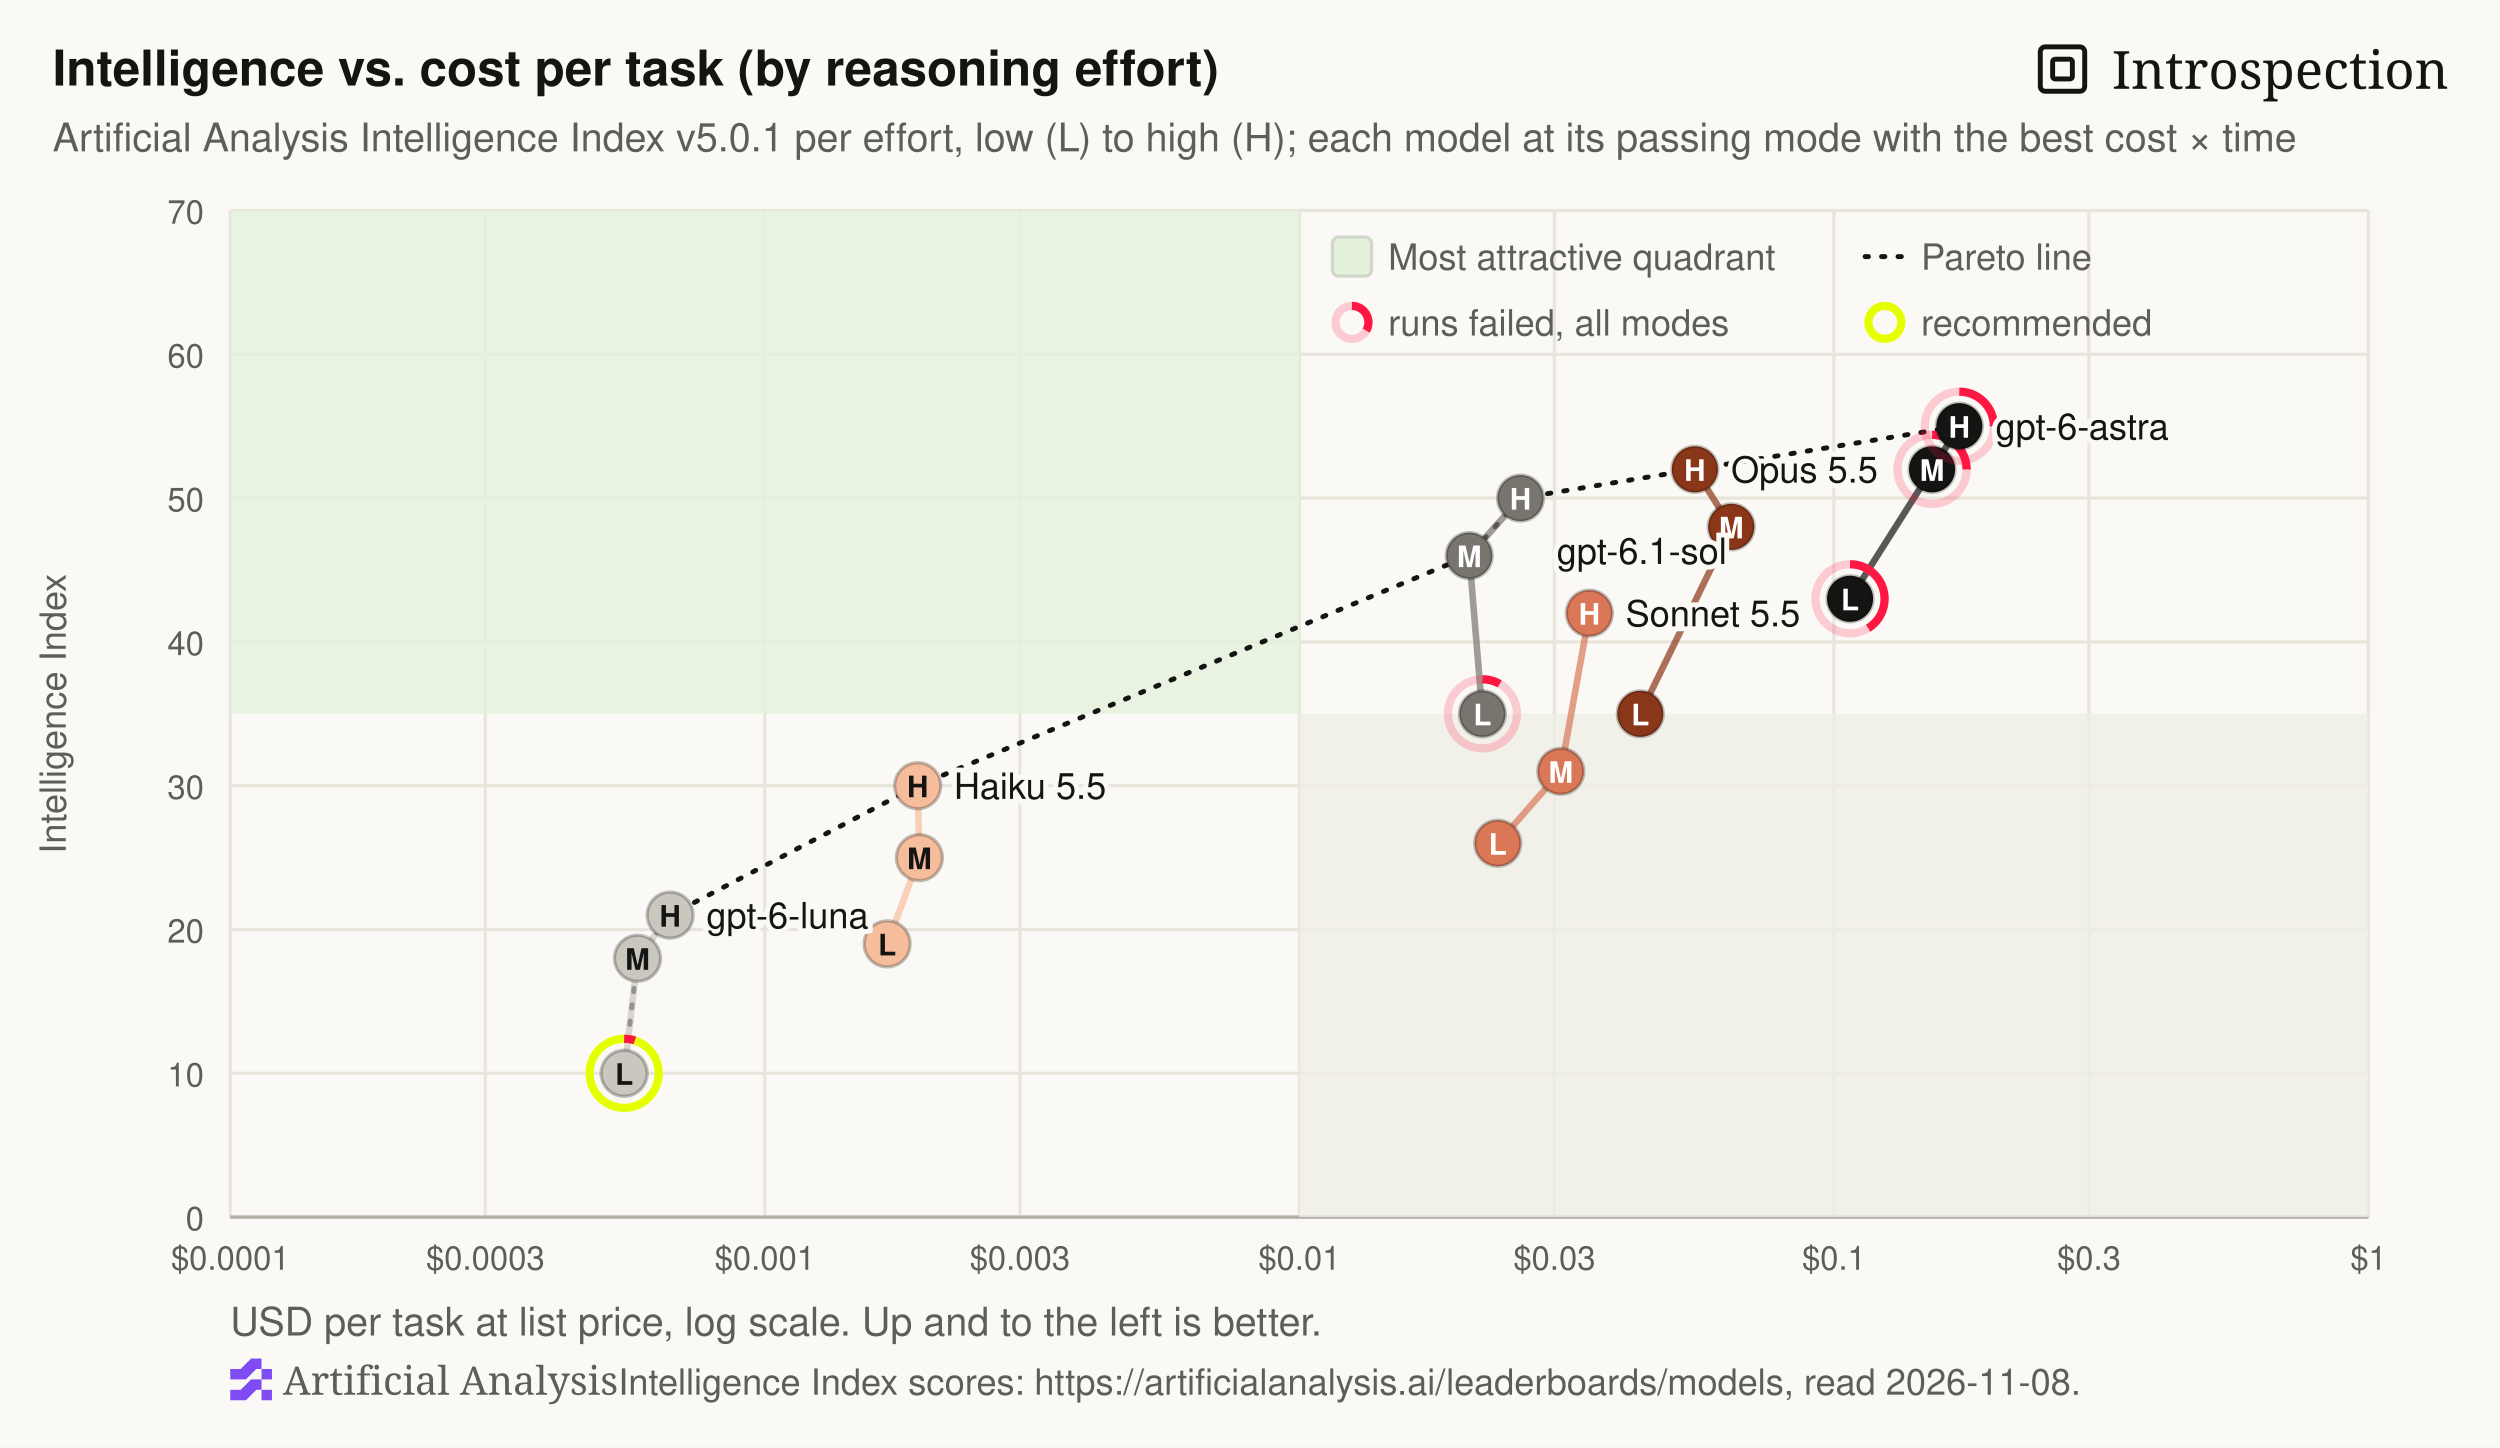
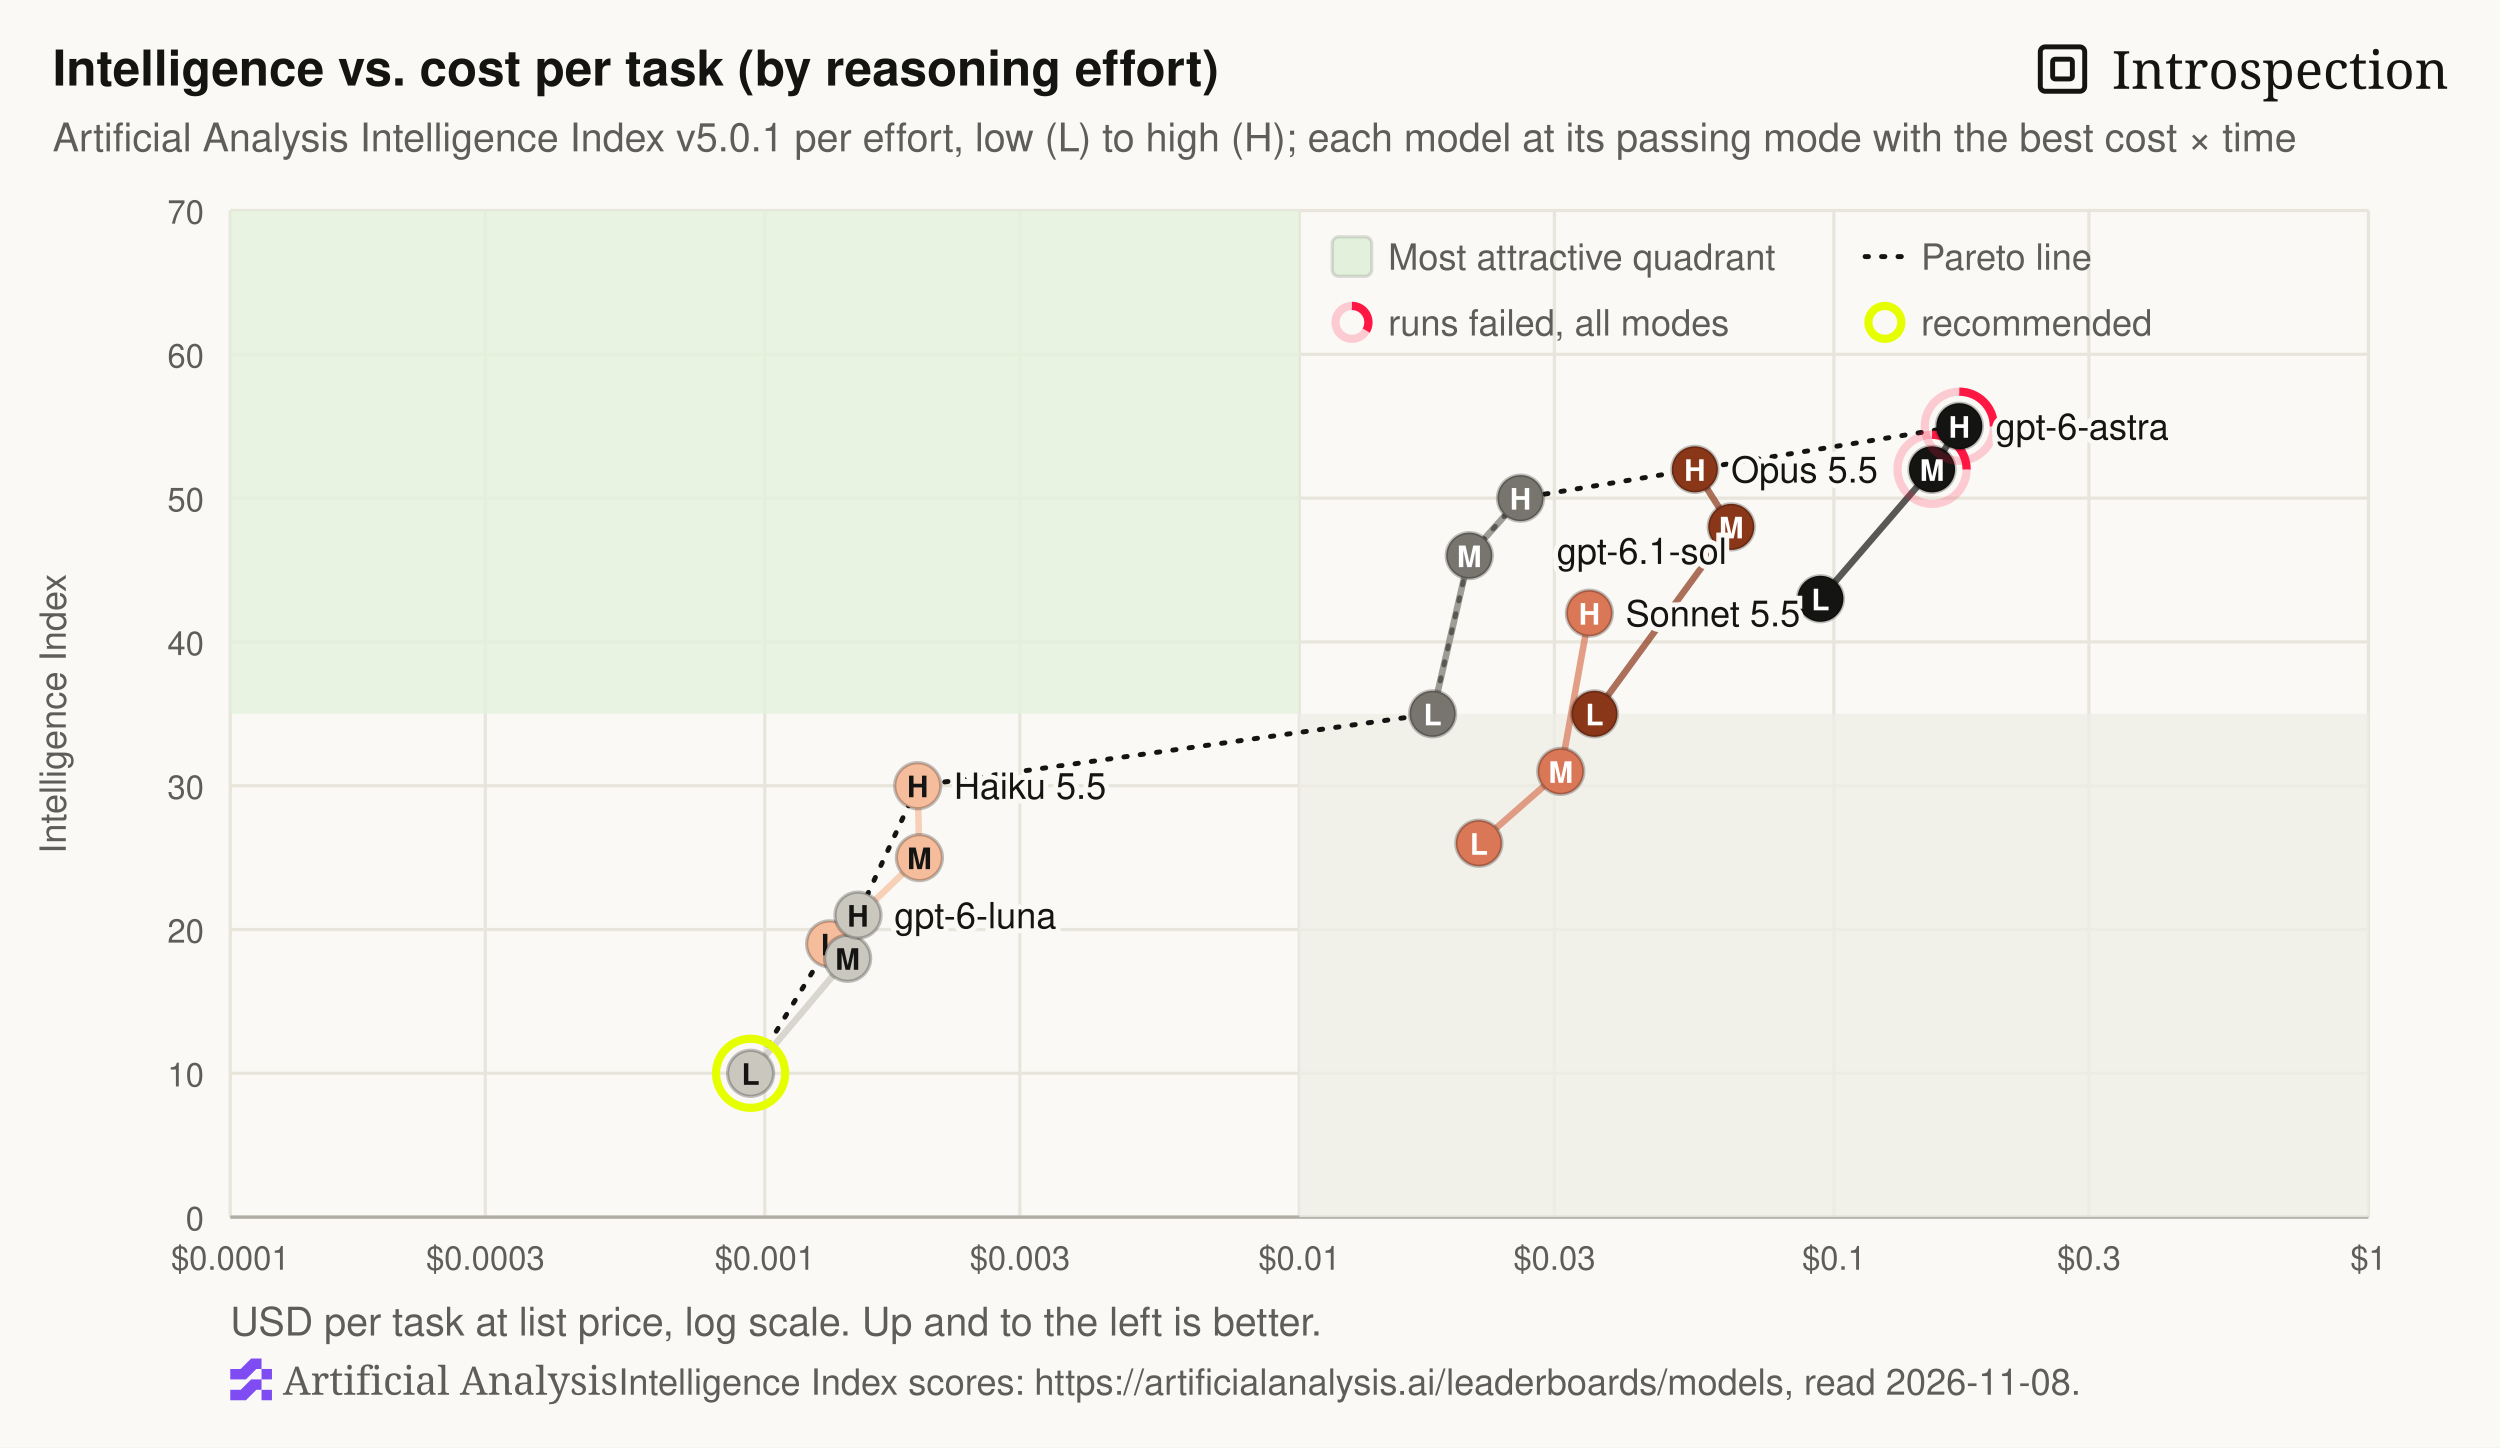
<svg xmlns="http://www.w3.org/2000/svg" width="760" height="440" viewBox="0 0 760 440" font-family="-apple-system, Segoe UI, Helvetica, Arial, sans-serif">
  <rect width="760" height="440" fill="#faf9f5" />
  <text x="16" y="26" font-size="15" font-weight="600" fill="#141413">Intelligence vs. cost per task (by reasoning effort)</text>
  <g transform="translate(618 12) scale(0.75)" fill="none" stroke="#141413" stroke-width="2" stroke-linecap="round" stroke-linejoin="round">
    <rect x="3" y="3" width="18" height="18" rx="2" />
    <rect x="8" y="8" width="8" height="8" rx="1" />
  </g>
  <text x="642" y="27" font-size="16" font-family="Georgia, serif" fill="#141413">Introspection</text>
  <text x="16" y="46" font-size="12" fill="#5e5d59">Artificial Analysis Intelligence Index v5.0.1 per effort, low (L) to high (H); each model at its passing mode with the best cost × time</text>
  <line x1="70" y1="370" x2="720" y2="370" stroke="#e8e6dc" />
  <text x="62" y="374" font-size="10" text-anchor="end" fill="#5e5d59">0</text>
  <line x1="70" y1="326.286" x2="720" y2="326.286" stroke="#e8e6dc" />
  <text x="62" y="330.286" font-size="10" text-anchor="end" fill="#5e5d59">10</text>
  <line x1="70" y1="282.571" x2="720" y2="282.571" stroke="#e8e6dc" />
  <text x="62" y="286.571" font-size="10" text-anchor="end" fill="#5e5d59">20</text>
  <line x1="70" y1="238.857" x2="720" y2="238.857" stroke="#e8e6dc" />
  <text x="62" y="242.857" font-size="10" text-anchor="end" fill="#5e5d59">30</text>
  <line x1="70" y1="195.143" x2="720" y2="195.143" stroke="#e8e6dc" />
  <text x="62" y="199.143" font-size="10" text-anchor="end" fill="#5e5d59">40</text>
  <line x1="70" y1="151.429" x2="720" y2="151.429" stroke="#e8e6dc" />
  <text x="62" y="155.429" font-size="10" text-anchor="end" fill="#5e5d59">50</text>
  <line x1="70" y1="107.714" x2="720" y2="107.714" stroke="#e8e6dc" />
  <text x="62" y="111.714" font-size="10" text-anchor="end" fill="#5e5d59">60</text>
  <line x1="70" y1="64" x2="720" y2="64" stroke="#e8e6dc" />
  <text x="62" y="68" font-size="10" text-anchor="end" fill="#5e5d59">70</text>
  <line x1="70" y1="64" x2="70" y2="370" stroke="#e8e6dc" />
  <text x="70" y="386" font-size="10" text-anchor="middle" fill="#5e5d59">$0.0001</text>
  <line x1="147.532" y1="64" x2="147.532" y2="370" stroke="#e8e6dc" />
  <text x="147.532" y="386" font-size="10" text-anchor="middle" fill="#5e5d59">$0.0003</text>
  <line x1="232.5" y1="64" x2="232.5" y2="370" stroke="#e8e6dc" />
  <text x="232.5" y="386" font-size="10" text-anchor="middle" fill="#5e5d59">$0.001</text>
  <line x1="310.032" y1="64" x2="310.032" y2="370" stroke="#e8e6dc" />
  <text x="310.032" y="386" font-size="10" text-anchor="middle" fill="#5e5d59">$0.003</text>
  <line x1="395" y1="64" x2="395" y2="370" stroke="#e8e6dc" />
  <text x="395" y="386" font-size="10" text-anchor="middle" fill="#5e5d59">$0.01</text>
  <line x1="472.532" y1="64" x2="472.532" y2="370" stroke="#e8e6dc" />
  <text x="472.532" y="386" font-size="10" text-anchor="middle" fill="#5e5d59">$0.03</text>
  <line x1="557.5" y1="64" x2="557.5" y2="370" stroke="#e8e6dc" />
  <text x="557.5" y="386" font-size="10" text-anchor="middle" fill="#5e5d59">$0.1</text>
  <line x1="635.032" y1="64" x2="635.032" y2="370" stroke="#e8e6dc" />
  <text x="635.032" y="386" font-size="10" text-anchor="middle" fill="#5e5d59">$0.3</text>
  <line x1="720" y1="64" x2="720" y2="370" stroke="#e8e6dc" />
  <text x="720" y="386" font-size="10" text-anchor="middle" fill="#5e5d59">$1</text>
  <line x1="70" y1="370" x2="720" y2="370" stroke="#b0aea5" />
  <rect x="70" y="64" width="325" height="153" fill="#e3f1dc" opacity="0.75" />
  <rect x="395" y="217" width="325" height="153" fill="#efede6" opacity="0.8" />
-   <polyline points="189.742,326.286 193.801,291.314 203.726,278.2 278.987,238.857 446.656,168.914 462.229,151.429 515.238,142.686 595.637,129.571" fill="none" stroke="#141413" stroke-width="1.5" stroke-dasharray="1 4" stroke-linecap="round" />
+   <polyline points="228.181,326.286 252.209,286.943 260.829,278.2 278.987,238.857 435.513,217 446.656,168.914 462.229,151.429 515.238,142.686 595.637,129.571" fill="none" stroke="#141413" stroke-width="1.5" stroke-dasharray="1 4" stroke-linecap="round" />
  <rect x="405" y="72" width="12" height="12" rx="2" fill="#e3f1dc" stroke="#0000001f" />
  <text x="422" y="82" font-size="11" fill="#5e5d59">Most attractive quadrant</text>
  <line x1="567" y1="78" x2="581" y2="78" stroke="#141413" stroke-width="1.5" stroke-dasharray="1 4" stroke-linecap="round" />
  <text x="584" y="82" font-size="11" fill="#5e5d59">Pareto line</text>
  <circle cx="411" cy="98" r="5" fill="none" stroke="#ff174433" stroke-width="2.5" pointer-events="none" />
  <circle cx="411" cy="98" r="5" fill="none" stroke="#ff1744" stroke-width="2.5" stroke-dasharray="10.472 31.416" transform="rotate(-90 411 98)" pointer-events="none" />
  <text x="422" y="102" font-size="11" fill="#5e5d59">runs failed, all modes</text>
  <circle cx="573" cy="98" r="5" fill="none" stroke="#e6ff00" stroke-width="2.5" />
  <text x="584" y="102" font-size="11" fill="#5e5d59">recommended</text>
-   <polyline points="269.697,286.943 279.498,260.714 278.987,238.857" fill="none" stroke="#f6bd9d" stroke-width="2" opacity="0.7" />
-   <polyline points="455.324,256.343 474.48,234.486 483.175,186.4" fill="none" stroke="#d97757" stroke-width="2" opacity="0.7" />
-   <polyline points="498.648,217 526.301,160.171 515.238,142.686" fill="none" stroke="#8a3618" stroke-width="2" opacity="0.7" />
-   <polyline points="189.742,326.286 193.801,291.314 203.726,278.2" fill="none" stroke="#c9c7be" stroke-width="2" opacity="0.7" />
-   <polyline points="450.656,217 446.656,168.914 462.229,151.429" fill="none" stroke="#77756e" stroke-width="2" opacity="0.7" />
-   <polyline points="562.413,182.029 587.347,142.686 595.637,129.571" fill="none" stroke="#141413" stroke-width="2" opacity="0.7" />
-   <circle cx="189.742" cy="326.286" r="10.5" fill="none" stroke="#e6ff00" stroke-width="2.5" pointer-events="none" />
+   <polyline points="252.209,286.943 279.498,260.714 278.987,238.857" fill="none" stroke="#f6bd9d" stroke-width="2" opacity="0.7" />
+   <polyline points="449.584,256.343 474.48,234.486 483.175,186.4" fill="none" stroke="#d97757" stroke-width="2" opacity="0.7" />
+   <polyline points="484.725,217 526.301,160.171 515.238,142.686" fill="none" stroke="#8a3618" stroke-width="2" opacity="0.7" />
+   <polyline points="228.181,326.286 257.671,291.314 260.829,278.2" fill="none" stroke="#c9c7be" stroke-width="2" opacity="0.7" />
+   <polyline points="435.513,217 446.656,168.914 462.229,151.429" fill="none" stroke="#77756e" stroke-width="2" opacity="0.7" />
+   <polyline points="553.409,182.029 587.347,142.686 595.637,129.571" fill="none" stroke="#141413" stroke-width="2" opacity="0.7" />
+   <circle cx="228.181" cy="326.286" r="10.5" fill="none" stroke="#e6ff00" stroke-width="2.5" pointer-events="none" />
  <a href="https://artificialanalysis.ai/models/claude-haiku-5-5" target="_blank">
-     <circle cx="269.697" cy="286.943" r="7" fill="#f6bd9d" stroke="#0000003d" />
+     <circle cx="252.209" cy="286.943" r="7" fill="#f6bd9d" stroke="#0000003d" />
  </a>
-   <text x="269.697" y="290.443" font-size="9" font-weight="600" text-anchor="middle" pointer-events="none" fill="#141413">L</text>
+   <text x="252.209" y="290.443" font-size="9" font-weight="600" text-anchor="middle" pointer-events="none" fill="#141413">L</text>
  <a href="https://artificialanalysis.ai/models/claude-sonnet-5-5" target="_blank">
-     <circle cx="455.324" cy="256.343" r="7" fill="#d97757" stroke="#0000003d" />
+     <circle cx="449.584" cy="256.343" r="7" fill="#d97757" stroke="#0000003d" />
  </a>
-   <text x="455.324" y="259.843" font-size="9" font-weight="600" text-anchor="middle" pointer-events="none" fill="#ffffff">L</text>
+   <text x="449.584" y="259.843" font-size="9" font-weight="600" text-anchor="middle" pointer-events="none" fill="#ffffff">L</text>
  <a href="https://artificialanalysis.ai/models/claude-opus-5-5" target="_blank">
-     <circle cx="498.648" cy="217" r="7" fill="#8a3618" stroke="#0000003d" />
+     <circle cx="484.725" cy="217" r="7" fill="#8a3618" stroke="#0000003d" />
  </a>
-   <text x="498.648" y="220.5" font-size="9" font-weight="600" text-anchor="middle" pointer-events="none" fill="#ffffff">L</text>
+   <text x="484.725" y="220.5" font-size="9" font-weight="600" text-anchor="middle" pointer-events="none" fill="#ffffff">L</text>
  <a href="https://artificialanalysis.ai/models/gpt-6-luna" target="_blank">
-     <circle cx="189.742" cy="326.286" r="7" fill="#c9c7be" stroke="#0000003d" />
+     <circle cx="228.181" cy="326.286" r="7" fill="#c9c7be" stroke="#0000003d" />
  </a>
-   <circle cx="189.742" cy="326.286" r="10.5" fill="none" stroke="#ff1744" stroke-width="2.5" stroke-dasharray="3.299 65.973" transform="rotate(-90 189.7421 326.2857)" pointer-events="none" />
-   <text x="189.742" y="329.786" font-size="9" font-weight="600" text-anchor="middle" pointer-events="none" fill="#141413">L</text>
+   <text x="228.181" y="329.786" font-size="9" font-weight="600" text-anchor="middle" pointer-events="none" fill="#141413">L</text>
  <a href="https://artificialanalysis.ai/models/gpt-6-1-sol" target="_blank">
-     <circle cx="450.656" cy="217" r="7" fill="#77756e" stroke="#0000003d" />
+     <circle cx="435.513" cy="217" r="7" fill="#77756e" stroke="#0000003d" />
  </a>
-   <circle cx="450.656" cy="217" r="10.5" fill="none" stroke="#ff174433" stroke-width="2.5" pointer-events="none" />
-   <circle cx="450.656" cy="217" r="10.5" fill="none" stroke="#ff1744" stroke-width="2.5" stroke-dasharray="5.498 65.973" transform="rotate(-90 450.6556 217)" pointer-events="none" />
-   <text x="450.656" y="220.5" font-size="9" font-weight="600" text-anchor="middle" pointer-events="none" fill="#ffffff">L</text>
+   <text x="435.513" y="220.5" font-size="9" font-weight="600" text-anchor="middle" pointer-events="none" fill="#ffffff">L</text>
  <a href="https://artificialanalysis.ai/models/gpt-6-astra" target="_blank">
-     <circle cx="562.413" cy="182.029" r="7" fill="#141413" stroke="#0000003d" />
+     <circle cx="553.409" cy="182.029" r="7" fill="#141413" stroke="#0000003d" />
  </a>
-   <circle cx="562.413" cy="182.029" r="10.5" fill="none" stroke="#ff174433" stroke-width="2.5" pointer-events="none" />
-   <circle cx="562.413" cy="182.029" r="10.5" fill="none" stroke="#ff1744" stroke-width="2.5" stroke-dasharray="27.166 65.973" transform="rotate(-90 562.4132 182.0286)" pointer-events="none" />
-   <text x="562.413" y="185.529" font-size="9" font-weight="600" text-anchor="middle" pointer-events="none" fill="#ffffff">L</text>
+   <text x="553.409" y="185.529" font-size="9" font-weight="600" text-anchor="middle" pointer-events="none" fill="#ffffff">L</text>
  <a href="https://artificialanalysis.ai/models/claude-haiku-5-5" target="_blank">
    <circle cx="279.498" cy="260.714" r="7" fill="#f6bd9d" stroke="#0000003d" />
  </a>
  <text x="279.498" y="264.214" font-size="9" font-weight="600" text-anchor="middle" pointer-events="none" fill="#141413">M</text>
  <a href="https://artificialanalysis.ai/models/claude-sonnet-5-5" target="_blank">
    <circle cx="474.48" cy="234.486" r="7" fill="#d97757" stroke="#0000003d" />
  </a>
  <text x="474.48" y="237.986" font-size="9" font-weight="600" text-anchor="middle" pointer-events="none" fill="#ffffff">M</text>
  <a href="https://artificialanalysis.ai/models/claude-opus-5-5" target="_blank">
    <circle cx="526.301" cy="160.171" r="7" fill="#8a3618" stroke="#0000003d" />
  </a>
  <text x="526.301" y="163.671" font-size="9" font-weight="600" text-anchor="middle" pointer-events="none" fill="#ffffff">M</text>
  <a href="https://artificialanalysis.ai/models/gpt-6-luna" target="_blank">
-     <circle cx="193.801" cy="291.314" r="7" fill="#c9c7be" stroke="#0000003d" />
+     <circle cx="257.671" cy="291.314" r="7" fill="#c9c7be" stroke="#0000003d" />
  </a>
-   <text x="193.801" y="294.814" font-size="9" font-weight="600" text-anchor="middle" pointer-events="none" fill="#141413">M</text>
+   <text x="257.671" y="294.814" font-size="9" font-weight="600" text-anchor="middle" pointer-events="none" fill="#141413">M</text>
  <a href="https://artificialanalysis.ai/models/gpt-6-1-sol" target="_blank">
    <circle cx="446.656" cy="168.914" r="7" fill="#77756e" stroke="#0000003d" />
  </a>
  <text x="446.656" y="172.414" font-size="9" font-weight="600" text-anchor="middle" pointer-events="none" fill="#ffffff">M</text>
  <a href="https://artificialanalysis.ai/models/gpt-6-astra" target="_blank">
    <circle cx="587.347" cy="142.686" r="7" fill="#141413" stroke="#0000003d" />
  </a>
  <circle cx="587.347" cy="142.686" r="10.5" fill="none" stroke="#ff174433" stroke-width="2.5" pointer-events="none" />
  <circle cx="587.347" cy="142.686" r="10.5" fill="none" stroke="#ff1744" stroke-width="2.5" stroke-dasharray="16.493 65.973" transform="rotate(-90 587.347 142.6857)" pointer-events="none" />
  <text x="587.347" y="146.186" font-size="9" font-weight="600" text-anchor="middle" pointer-events="none" fill="#ffffff">M</text>
  <a href="https://artificialanalysis.ai/models/claude-haiku-5-5" target="_blank">
    <circle cx="278.987" cy="238.857" r="7" fill="#f6bd9d" stroke="#0000003d" />
  </a>
  <text x="278.987" y="242.357" font-size="9" font-weight="600" text-anchor="middle" pointer-events="none" fill="#141413">H</text>
  <a href="https://artificialanalysis.ai/models/claude-sonnet-5-5" target="_blank">
    <circle cx="483.175" cy="186.4" r="7" fill="#d97757" stroke="#0000003d" />
  </a>
  <text x="483.175" y="189.9" font-size="9" font-weight="600" text-anchor="middle" pointer-events="none" fill="#ffffff">H</text>
  <a href="https://artificialanalysis.ai/models/claude-opus-5-5" target="_blank">
    <circle cx="515.238" cy="142.686" r="7" fill="#8a3618" stroke="#0000003d" />
  </a>
  <text x="515.238" y="146.186" font-size="9" font-weight="600" text-anchor="middle" pointer-events="none" fill="#ffffff">H</text>
  <a href="https://artificialanalysis.ai/models/gpt-6-luna" target="_blank">
-     <circle cx="203.726" cy="278.2" r="7" fill="#c9c7be" stroke="#0000003d" />
+     <circle cx="260.829" cy="278.2" r="7" fill="#c9c7be" stroke="#0000003d" />
  </a>
-   <text x="203.726" y="281.7" font-size="9" font-weight="600" text-anchor="middle" pointer-events="none" fill="#141413">H</text>
+   <text x="260.829" y="281.7" font-size="9" font-weight="600" text-anchor="middle" pointer-events="none" fill="#141413">H</text>
  <a href="https://artificialanalysis.ai/models/gpt-6-1-sol" target="_blank">
    <circle cx="462.229" cy="151.429" r="7" fill="#77756e" stroke="#0000003d" />
  </a>
  <text x="462.229" y="154.929" font-size="9" font-weight="600" text-anchor="middle" pointer-events="none" fill="#ffffff">H</text>
  <a href="https://artificialanalysis.ai/models/gpt-6-astra" target="_blank">
    <circle cx="595.637" cy="129.571" r="7" fill="#141413" stroke="#0000003d" />
  </a>
  <circle cx="595.637" cy="129.571" r="10.5" fill="none" stroke="#ff174433" stroke-width="2.5" pointer-events="none" />
  <circle cx="595.637" cy="129.571" r="10.5" fill="none" stroke="#ff1744" stroke-width="2.5" stroke-dasharray="16.493 65.973" transform="rotate(-90 595.637 129.5714)" pointer-events="none" />
  <text x="595.637" y="133.071" font-size="9" font-weight="600" text-anchor="middle" pointer-events="none" fill="#ffffff">H</text>
-   <text x="280.697" y="290.943" text-anchor="start" font-size="11" stroke="#faf9f5" stroke-width="3" paint-order="stroke" fill="#141413" />
-   <text x="466.324" y="260.343" text-anchor="start" font-size="11" stroke="#faf9f5" stroke-width="3" paint-order="stroke" fill="#141413" />
-   <text x="509.648" y="221" text-anchor="start" font-size="11" stroke="#faf9f5" stroke-width="3" paint-order="stroke" fill="#141413" />
-   <text x="200.742" y="330.286" text-anchor="start" font-size="11" stroke="#faf9f5" stroke-width="3" paint-order="stroke" fill="#141413" />
-   <text x="461.656" y="221" text-anchor="start" font-size="11" stroke="#faf9f5" stroke-width="3" paint-order="stroke" fill="#141413" />
-   <text x="573.413" y="186.029" text-anchor="start" font-size="11" stroke="#faf9f5" stroke-width="3" paint-order="stroke" fill="#141413" />
+   <text x="263.209" y="290.943" text-anchor="start" font-size="11" stroke="#faf9f5" stroke-width="3" paint-order="stroke" fill="#141413" />
+   <text x="460.584" y="260.343" text-anchor="start" font-size="11" stroke="#faf9f5" stroke-width="3" paint-order="stroke" fill="#141413" />
+   <text x="495.725" y="221" text-anchor="start" font-size="11" stroke="#faf9f5" stroke-width="3" paint-order="stroke" fill="#141413" />
+   <text x="239.181" y="330.286" text-anchor="start" font-size="11" stroke="#faf9f5" stroke-width="3" paint-order="stroke" fill="#141413" />
+   <text x="446.513" y="221" text-anchor="start" font-size="11" stroke="#faf9f5" stroke-width="3" paint-order="stroke" fill="#141413" />
+   <text x="564.409" y="186.029" text-anchor="start" font-size="11" stroke="#faf9f5" stroke-width="3" paint-order="stroke" fill="#141413" />
  <text x="290.498" y="264.714" text-anchor="start" font-size="11" stroke="#faf9f5" stroke-width="3" paint-order="stroke" fill="#141413" />
  <text x="485.48" y="238.486" text-anchor="start" font-size="11" stroke="#faf9f5" stroke-width="3" paint-order="stroke" fill="#141413" />
  <text x="537.301" y="164.171" text-anchor="start" font-size="11" stroke="#faf9f5" stroke-width="3" paint-order="stroke" fill="#141413" />
-   <text x="204.801" y="295.314" text-anchor="start" font-size="11" stroke="#faf9f5" stroke-width="3" paint-order="stroke" fill="#141413" />
+   <text x="268.671" y="295.314" text-anchor="start" font-size="11" stroke="#faf9f5" stroke-width="3" paint-order="stroke" fill="#141413" />
  <text x="457.656" y="172.914" text-anchor="start" font-size="11" stroke="#faf9f5" stroke-width="3" paint-order="stroke" fill="#141413" />
  <text x="598.347" y="146.686" text-anchor="start" font-size="11" stroke="#faf9f5" stroke-width="3" paint-order="stroke" fill="#141413" />
  <text x="289.987" y="242.857" text-anchor="start" font-size="11" stroke="#faf9f5" stroke-width="3" paint-order="stroke" fill="#141413">Haiku 5.5</text>
  <text x="494.175" y="190.4" text-anchor="start" font-size="11" stroke="#faf9f5" stroke-width="3" paint-order="stroke" fill="#141413">Sonnet 5.5</text>
  <text x="526.238" y="146.686" text-anchor="start" font-size="11" stroke="#faf9f5" stroke-width="3" paint-order="stroke" fill="#141413">Opus 5.5</text>
-   <text x="214.726" y="282.2" text-anchor="start" font-size="11" stroke="#faf9f5" stroke-width="3" paint-order="stroke" fill="#141413">gpt-6-luna</text>
+   <text x="271.829" y="282.2" text-anchor="start" font-size="11" stroke="#faf9f5" stroke-width="3" paint-order="stroke" fill="#141413">gpt-6-luna</text>
  <text x="473.229" y="171.429" text-anchor="start" font-size="11" stroke="#faf9f5" stroke-width="3" paint-order="stroke" fill="#141413">gpt-6.1-sol</text>
  <text x="606.637" y="133.571" text-anchor="start" font-size="11" stroke="#faf9f5" stroke-width="3" paint-order="stroke" fill="#141413">gpt-6-astra</text>
  <text x="70" y="406" font-size="12" fill="#5e5d59">USD per task at list price, log scale. Up and to the left is better.</text>
  <g transform="translate(70 413) scale(0.24)">
    <path d="M46.219 52.82H52.819V39.61H46.219H39.609V52.82H46.219Z" fill="#7F4BF3" />
    <path d="M26.41 0L13.2 13.2H0V26.41H19.81L33.01 13.2H39.61V0H26.41Z" fill="#7F4BF3" />
    <path d="M26.41 26.41L13.2 39.61H0V52.82H19.81L33.01 39.61H39.61V26.41H26.41Z" fill="#7F4BF3" />
    <path d="M52.819 26.41V13.2H46.219H39.609V26.41H46.219H52.819Z" fill="#7F4BF3" />
  </g>
  <text x="86" y="424" font-size="12" font-family="Georgia, serif" fill="#5e5d59">Artificial Analysis</text>
  <text x="187.95" y="424" font-size="11" fill="#5e5d59">Intelligence Index scores: <a href="https://artificialanalysis.ai/leaderboards/models" target="_blank">https://artificialanalysis.ai/leaderboards/models</a>, read 2026-11-08.</text>
  <text transform="translate(20 217) rotate(-90)" font-size="11" text-anchor="middle" fill="#5e5d59">Intelligence Index</text>
</svg>
